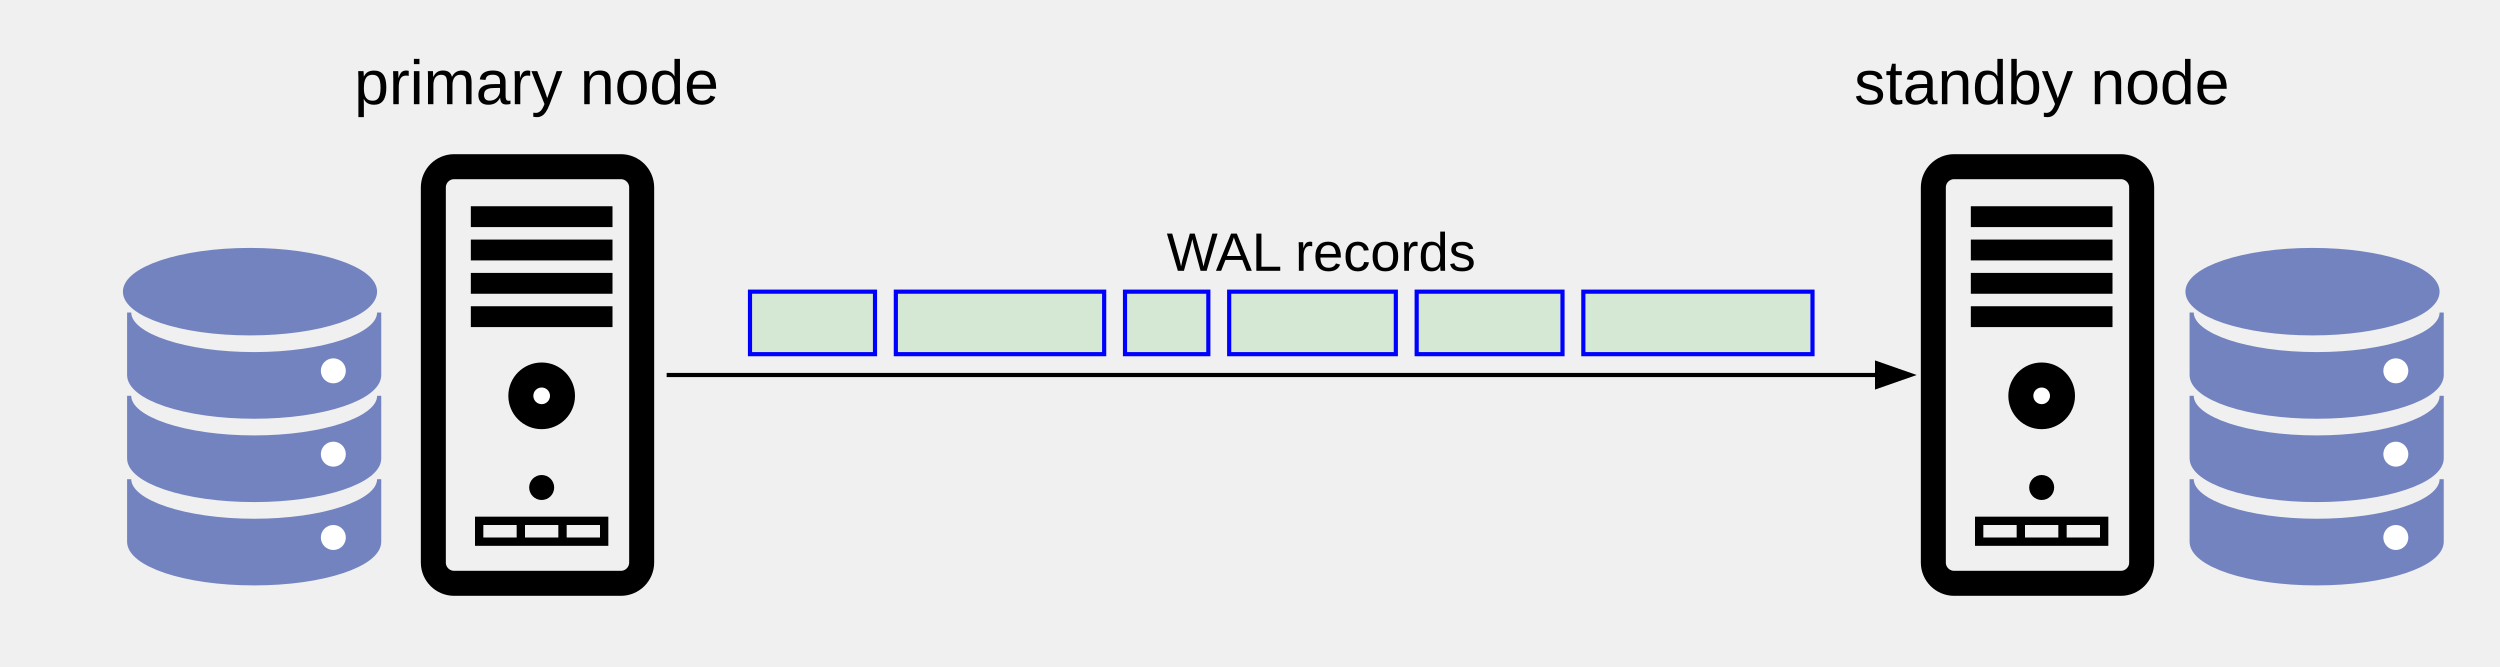
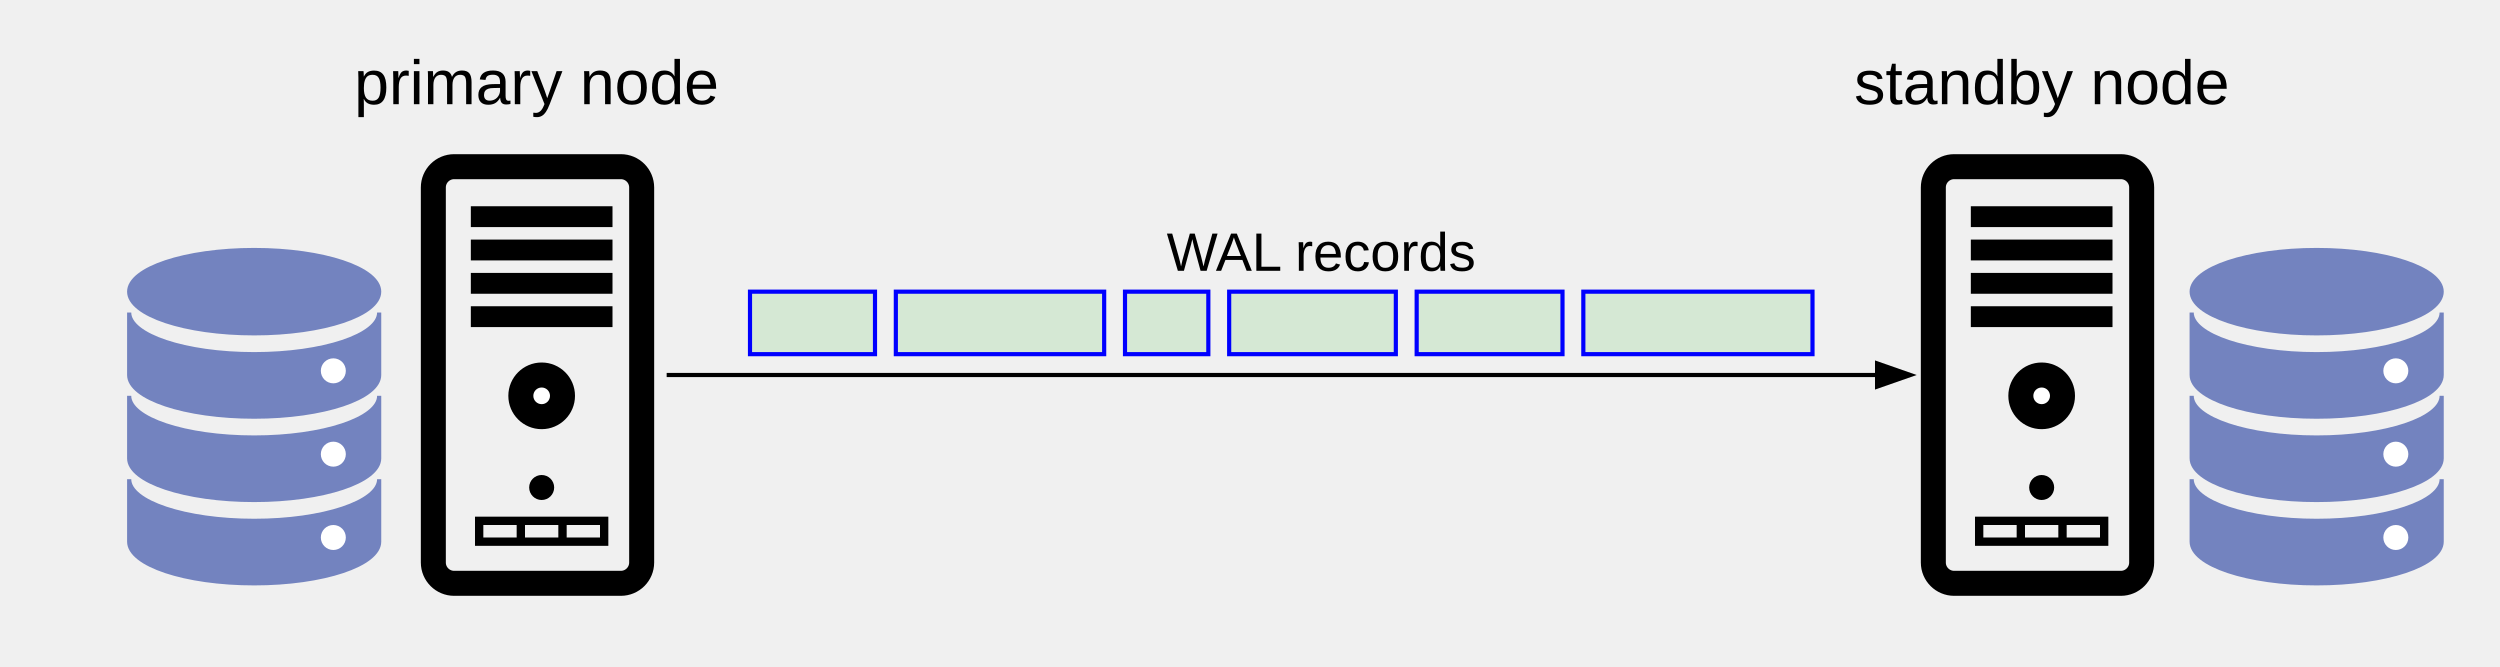
<svg xmlns="http://www.w3.org/2000/svg" version="1.1" width="600" height="160">
  <defs>
    <marker id="arrowhead" markerWidth="10" markerHeight="7" refX="0" refY="3.5" orient="auto">
      <polygon points="0 0, 10 3.5, 0 7" />
    </marker>
  </defs>
  <text x="85" y="25" style="font-size:15px;font-family:'Arial'">primary node</text>
  <text x="445" y="25" style="font-size:15px;font-family:'Arial'">standby node</text>
  <g transform="translate(100, 20)">
    <path d="M 9 20 h 40 a 5 5 0 0 1 5 5 v 90 a 5 5 0 0 1 -5 5 h -40 a 5 5 0 0 1 -5 -5 v -90 a 5 5 0 0 1 5 -5" stroke="#000000" stroke-width="6" fill="none" />
    <path d="M 13 32 h 34" stroke="#000000" stroke-width="5" fill="none" />
    <path d="M 13 40 h 34" stroke="#000000" stroke-width="5" fill="none" />
    <path d="M 13 48 h 34" stroke="#000000" stroke-width="5" fill="none" />
    <path d="M 13 56 h 34" stroke="#000000" stroke-width="5" fill="none" />
    <circle cx="30" cy="75" r="8" fill="#000000" />
    <circle cx="30" cy="75" r="2" fill="#FFFFFF" />
    <circle cx="30" cy="97" r="3" fill="#000000" />
    <rect x="15" y="105" width="30" height="5" style="fill:none;stroke:#000000;stroke-width:2" />
    <path d="M 25 105 v 5" stroke="#000000" stroke-width="2" fill="none" />
    <path d="M 35 105 v 5" stroke="#000000" stroke-width="2" fill="none" />
  </g>
  <g transform="translate(460, 20)">
    <path d="M 9 20 h 40 a 5 5 0 0 1 5 5 v 90 a 5 5 0 0 1 -5 5 h -40 a 5 5 0 0 1 -5 -5 v -90 a 5 5 0 0 1 5 -5" stroke="#000000" stroke-width="6" fill="none" />
    <path d="M 13 32 h 34" stroke="#000000" stroke-width="5" fill="none" />
    <path d="M 13 40 h 34" stroke="#000000" stroke-width="5" fill="none" />
    <path d="M 13 48 h 34" stroke="#000000" stroke-width="5" fill="none" />
    <path d="M 13 56 h 34" stroke="#000000" stroke-width="5" fill="none" />
    <circle cx="30" cy="75" r="8" fill="#000000" />
    <circle cx="30" cy="75" r="2" fill="#FFFFFF" />
    <circle cx="30" cy="97" r="3" fill="#000000" />
    <rect x="15" y="105" width="30" height="5" style="fill:none;stroke:#000000;stroke-width:2" />
    <path d="M 25 105 v 5" stroke="#000000" stroke-width="2" fill="none" />
    <path d="M 35 105 v 5" stroke="#000000" stroke-width="2" fill="none" />
  </g>
  <path d="M 160 90 H 450" stroke="#000000" stroke-width="1" fill="none" marker-end="url(#arrowhead)" />
  <rect x="180" y="70" width="30" height="15" style="fill:rgb(213,232,212);stroke:#0000FF;stroke-width:1" />
  <rect x="215" y="70" width="50" height="15" style="fill:rgb(213,232,212);stroke:#0000FF;stroke-width:1" />
  <rect x="270" y="70" width="20" height="15" style="fill:rgb(213,232,212);stroke:#0000FF;stroke-width:1" />
  <rect x="295" y="70" width="40" height="15" style="fill:rgb(213,232,212);stroke:#0000FF;stroke-width:1" />
  <rect x="340" y="70" width="35" height="15" style="fill:rgb(213,232,212);stroke:#0000FF;stroke-width:1" />
  <rect x="380" y="70" width="55" height="15" style="fill:rgb(213,232,212);stroke:#0000FF;stroke-width:1" />
  <text x="280" y="65" style="font-size:13px;font-family:'Arial'">WAL records</text>
  <g transform="translate(30, 60)">
-     <ellipse cx="30" cy="10" rx="30" ry="10" style="fill:rgb(115,131,191);stroke:rgb(115,131,191);stroke-width:1" />
+     <ellipse cx="31" cy="10" rx="30" ry="10" style="fill:rgb(115,131,191);stroke:rgb(115,131,191);stroke-width:1" />
    <path d="M 1 15 a 30 10 0 0 0 60 0 v 15 a 30 10 0 0 1 -60 0 v -15" stroke="rgb(115,131,191)" stroke-width="1" fill="rgb(115,131,191)" />
    <path d="M 1 35 a 30 10 0 0 0 60 0 v 15 a 30 10 0 0 1 -60 0 v -15" stroke="rgb(115,131,191)" stroke-width="1" fill="rgb(115,131,191)" />
    <path d="M 1 55 a 30 10 0 0 0 60 0 v 15 a 30 10 0 0 1 -60 0 v -15" stroke="rgb(115,131,191)" stroke-width="1" fill="rgb(115,131,191)" />
    <circle cx="50" cy="29" r="3" fill="#FFFFFF" />
    <circle cx="50" cy="49" r="3" fill="#FFFFFF" />
    <circle cx="50" cy="69" r="3" fill="#FFFFFF" />
  </g>
  <g transform="translate(525, 60)">
-     <ellipse cx="30" cy="10" rx="30" ry="10" style="fill:rgb(115,131,191);stroke:rgb(115,131,191);stroke-width:1" />
+     <ellipse cx="31" cy="10" rx="30" ry="10" style="fill:rgb(115,131,191);stroke:rgb(115,131,191);stroke-width:1" />
    <path d="M 1 15 a 30 10 0 0 0 60 0 v 15 a 30 10 0 0 1 -60 0 v -15" stroke="rgb(115,131,191)" stroke-width="1" fill="rgb(115,131,191)" />
    <path d="M 1 35 a 30 10 0 0 0 60 0 v 15 a 30 10 0 0 1 -60 0 v -15" stroke="rgb(115,131,191)" stroke-width="1" fill="rgb(115,131,191)" />
    <path d="M 1 55 a 30 10 0 0 0 60 0 v 15 a 30 10 0 0 1 -60 0 v -15" stroke="rgb(115,131,191)" stroke-width="1" fill="rgb(115,131,191)" />
    <circle cx="50" cy="29" r="3" fill="#FFFFFF" />
    <circle cx="50" cy="49" r="3" fill="#FFFFFF" />
    <circle cx="50" cy="69" r="3" fill="#FFFFFF" />
  </g>
</svg>
